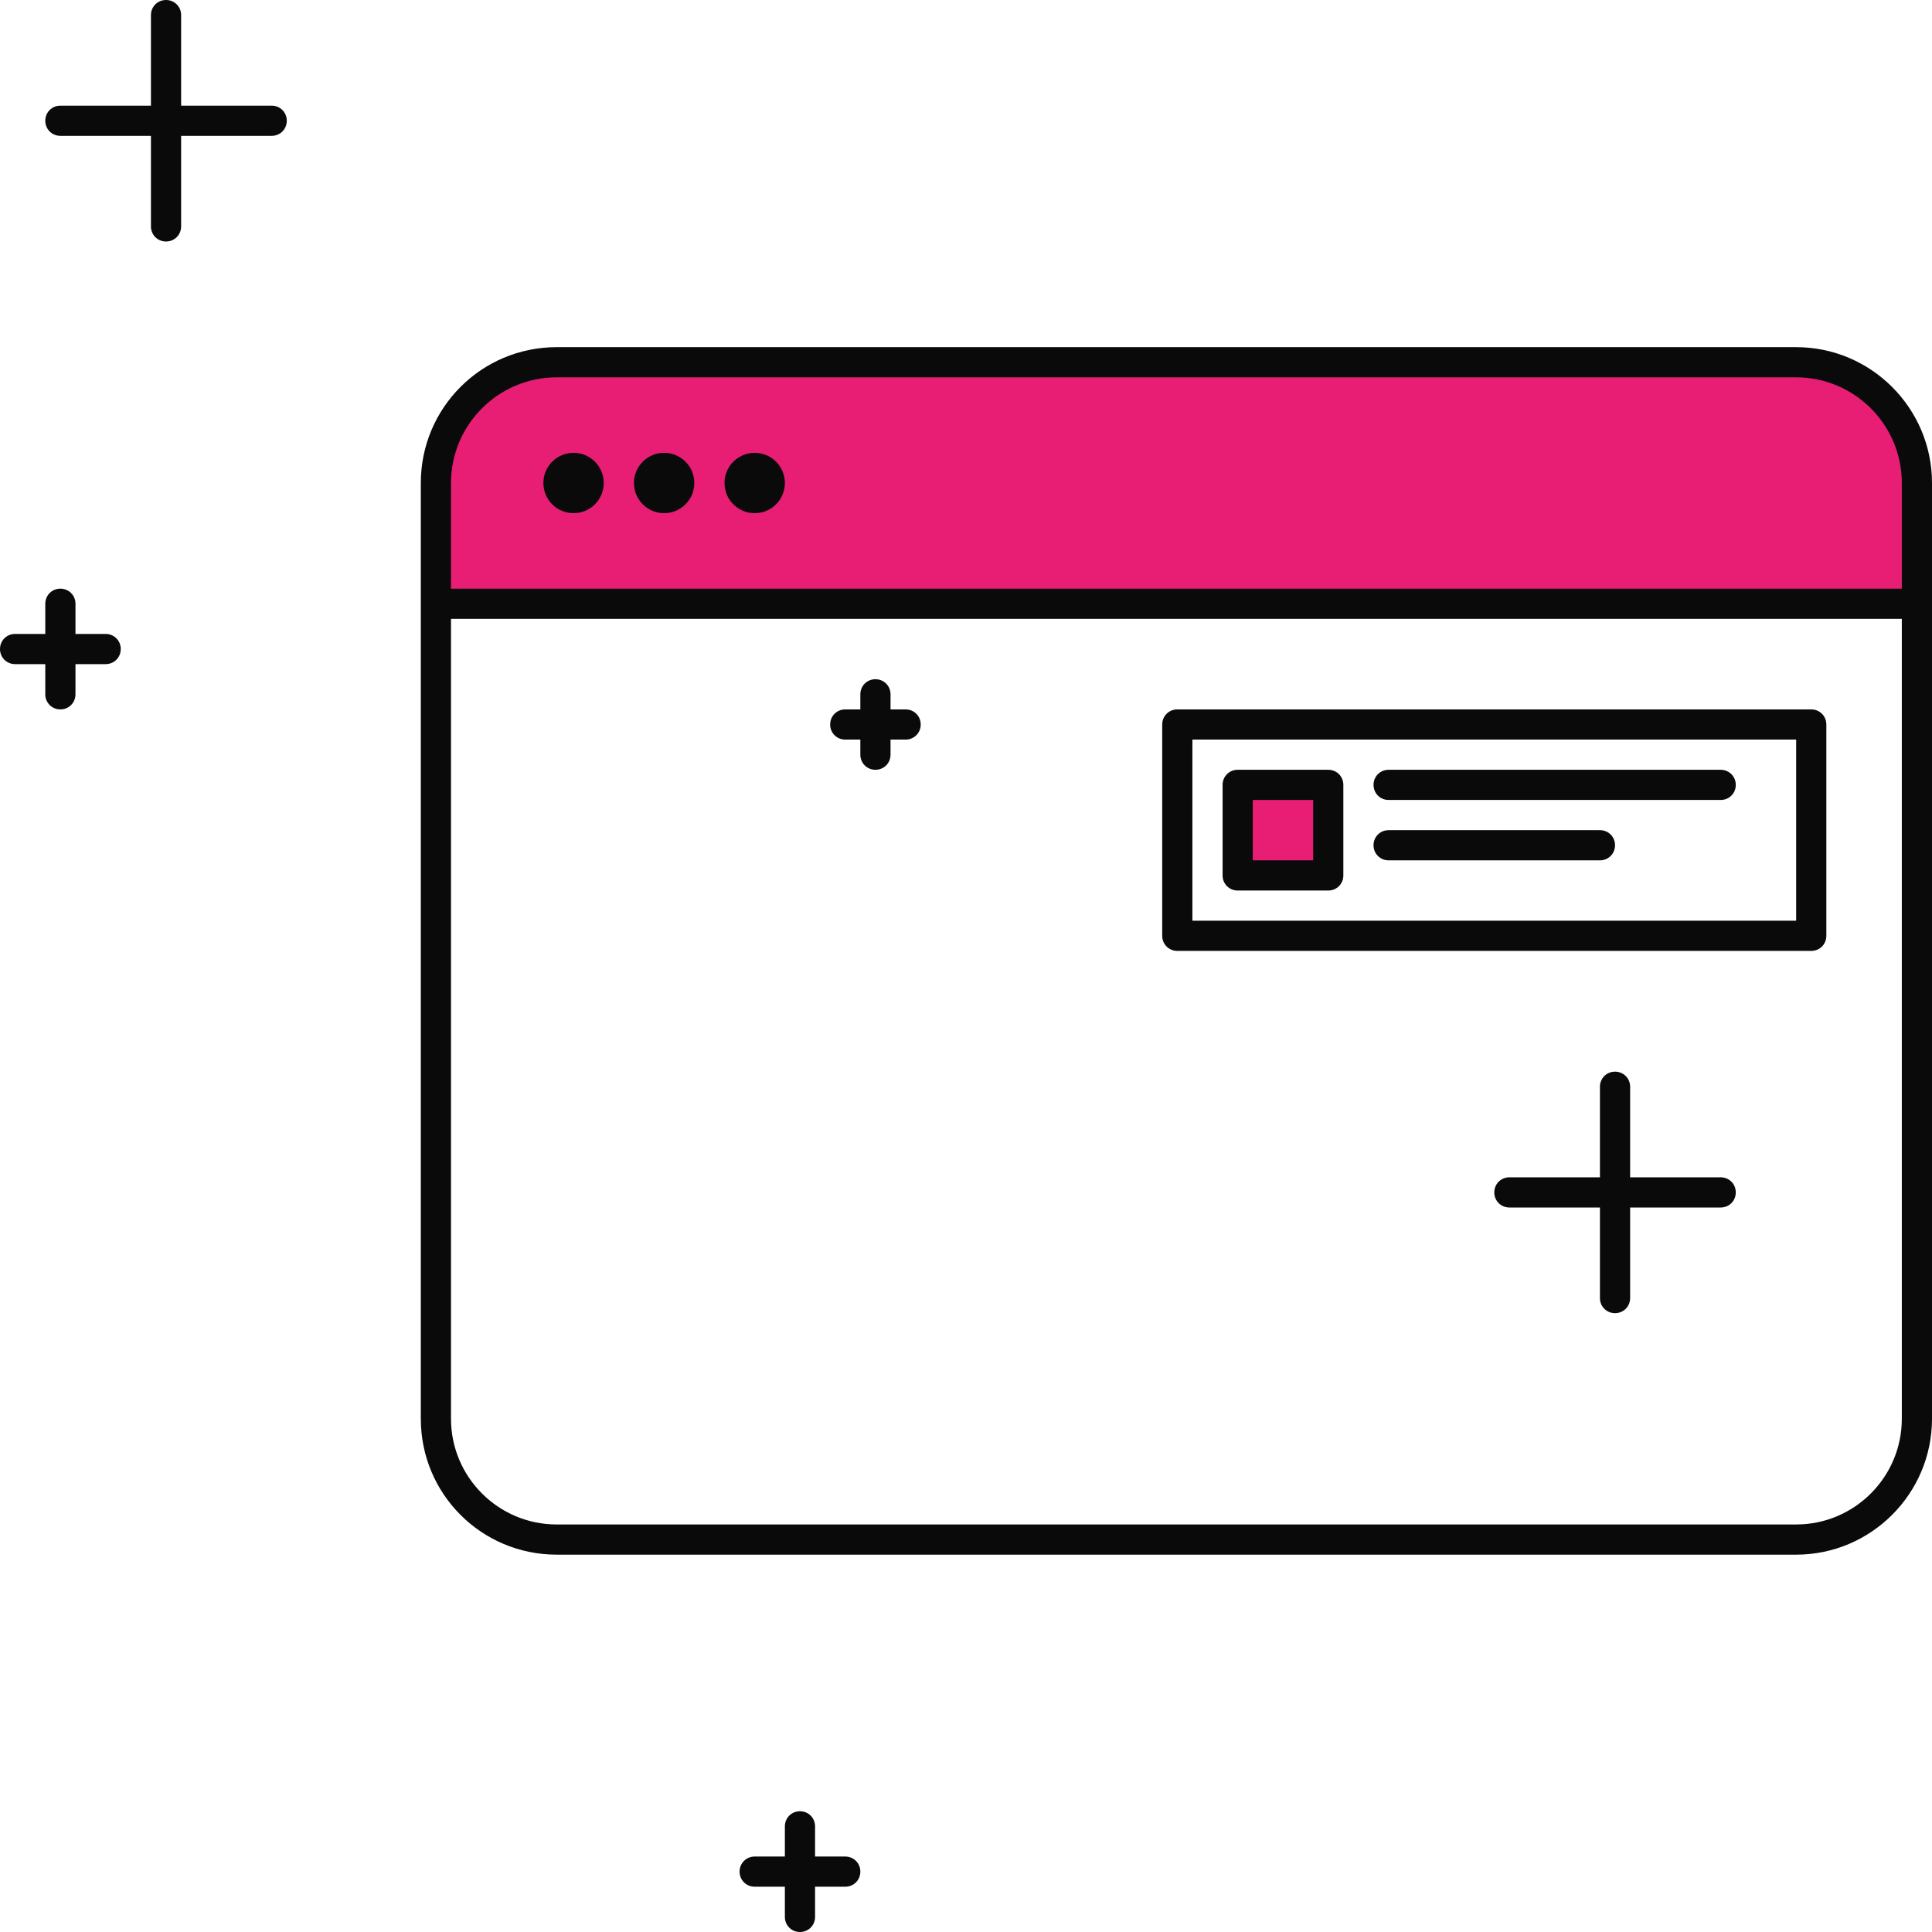
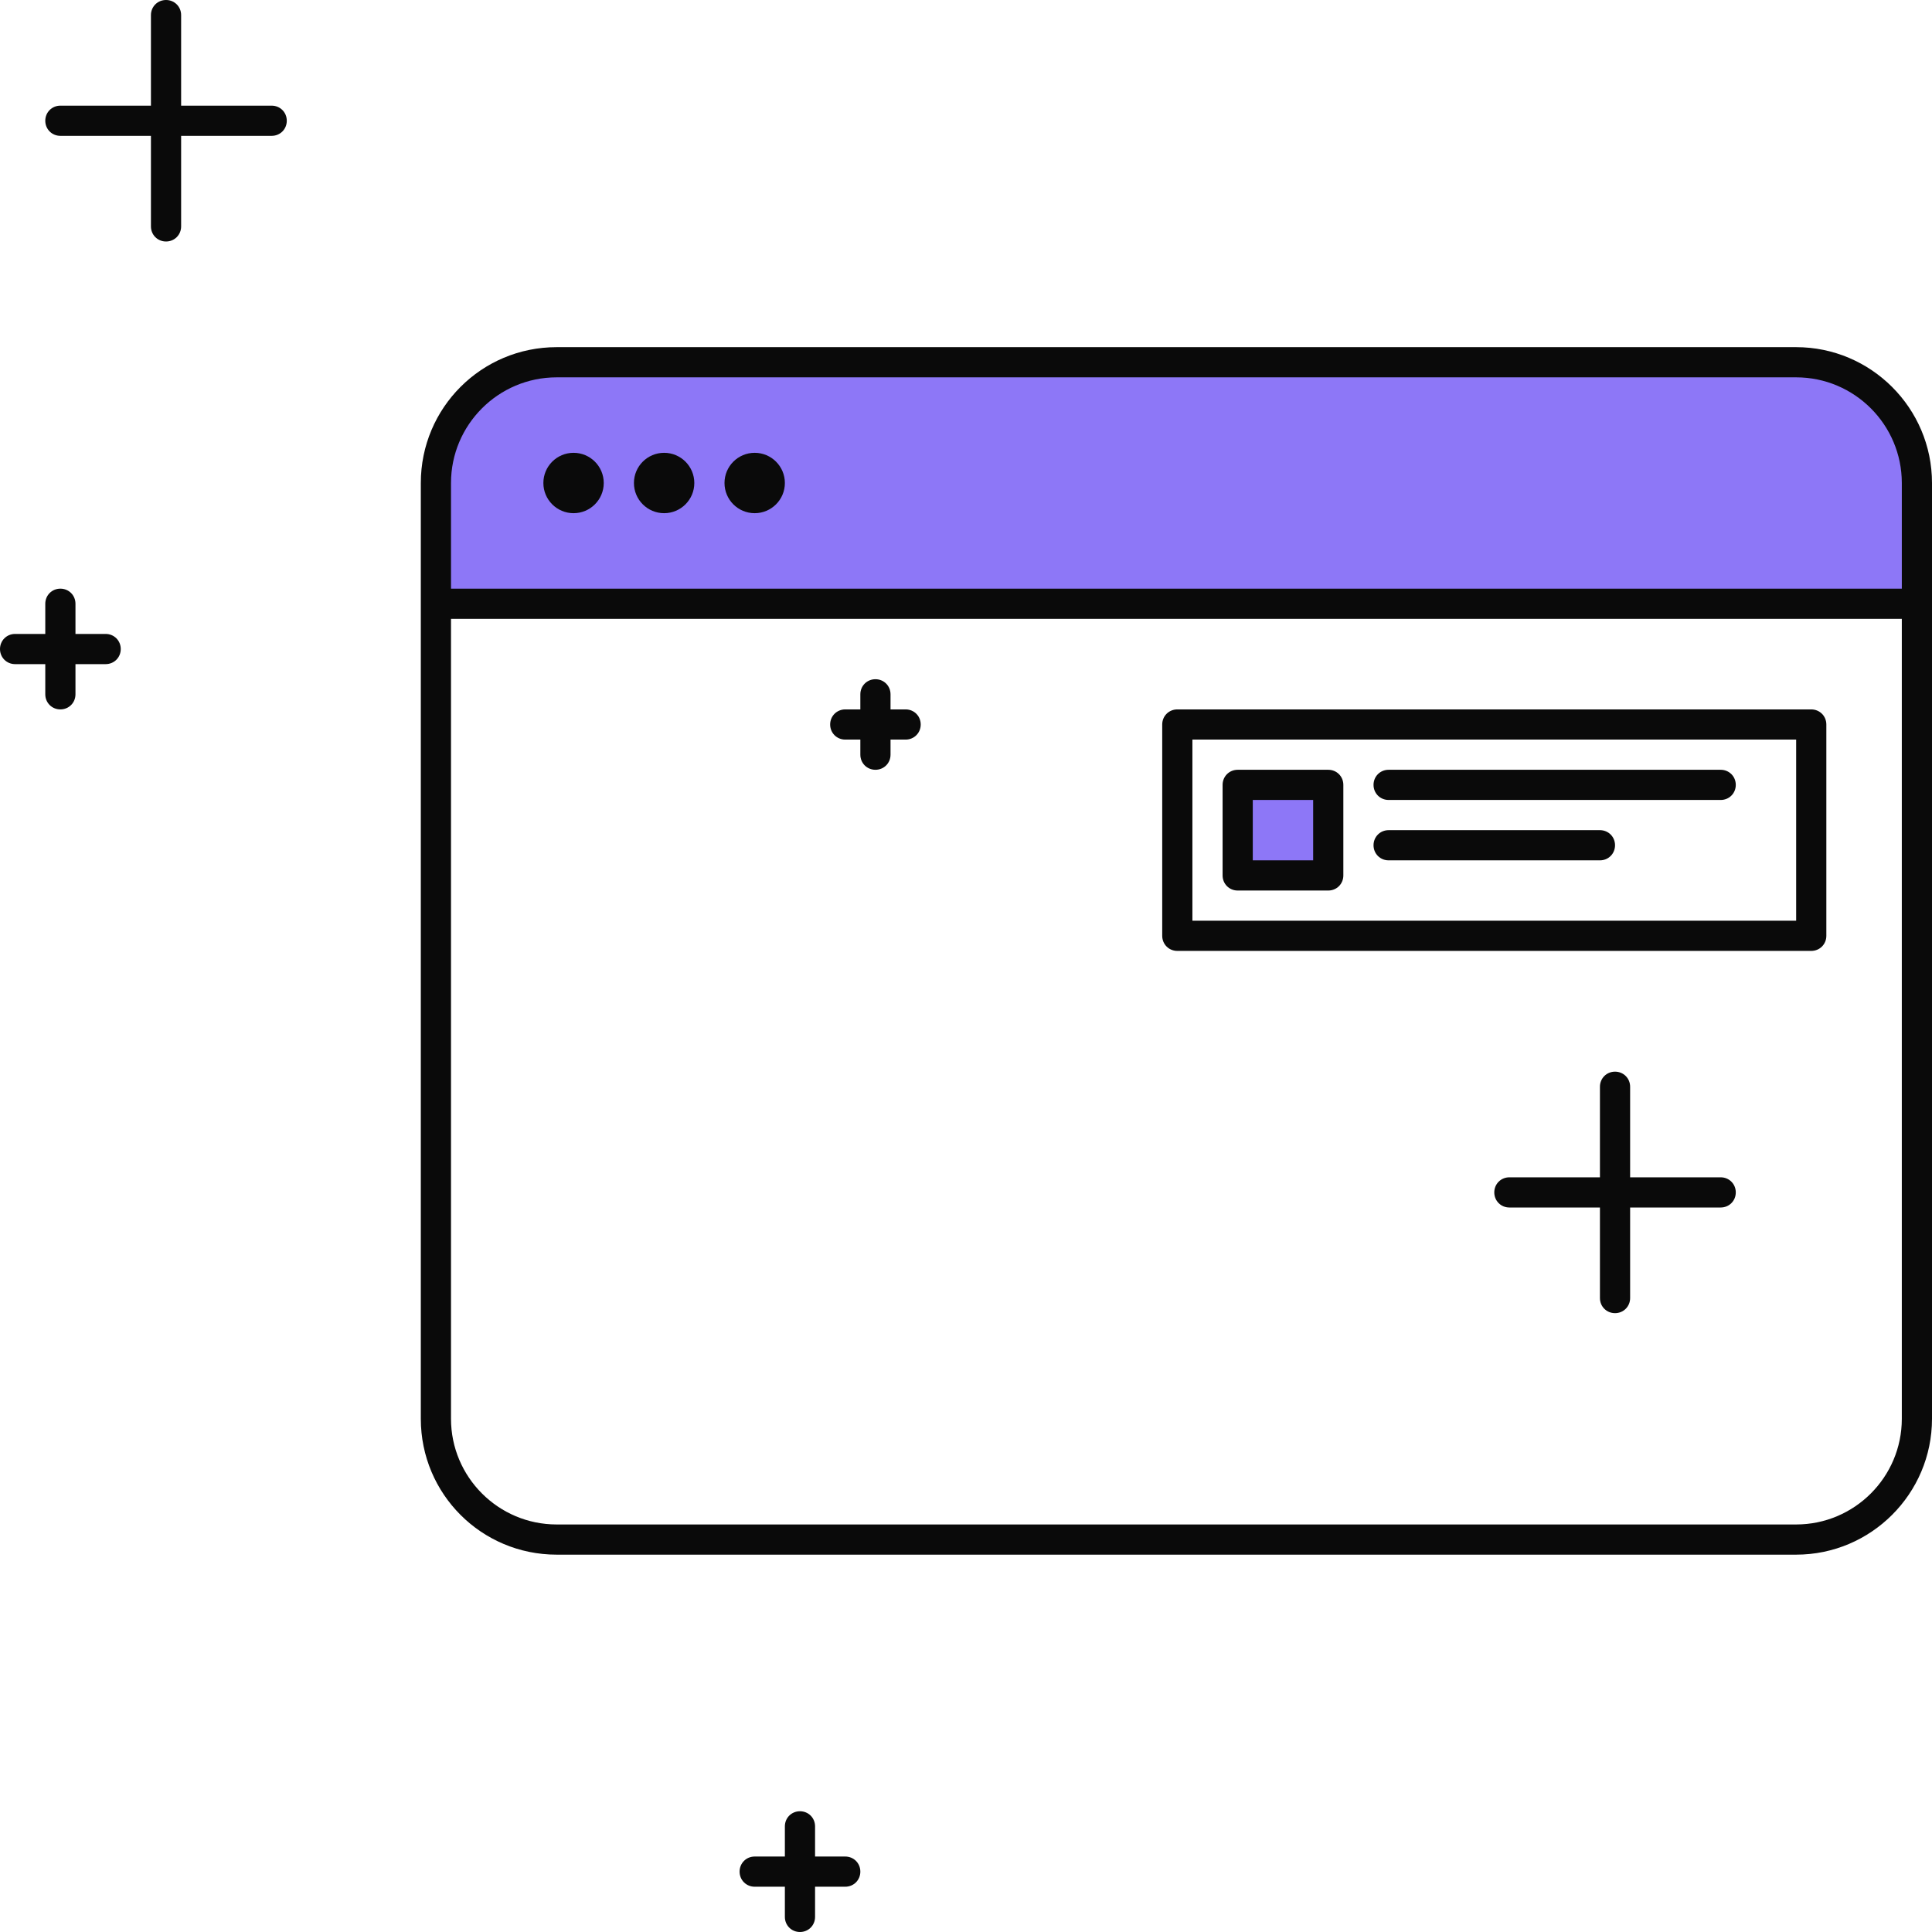
<svg xmlns="http://www.w3.org/2000/svg" id="illustartions" viewBox="0 0 64 64">
  <defs>
    <style>
      .cls-1 {
        fill: #0a0a0a;
      }

      .cls-2 {
-         fill: #e81e75;
+         fill: #8d77f7;
      }
    </style>
  </defs>
  <path class="cls-2" d="M18.5,12h41c2.21,0,4,1.79,4,4h0v4H14.5v-4h0c0-2.21,1.79-4,4-4Z" />
  <path class="cls-1" d="M3.5,21h-1v-1c0-.28-.22-.5-.5-.5s-.5.22-.5.5v1H.5c-.28,0-.5.22-.5.5s.22.5.5.5h1v1c0,.28.22.5.5.5s.5-.22.5-.5v-1h1c.28,0,.5-.22.5-.5s-.22-.5-.5-.5Z" />
  <path class="cls-1" d="M57,39h-3v-3c0-.28-.22-.5-.5-.5s-.5.22-.5.5v3h-3c-.28,0-.5.22-.5.5s.22.5.5.5h3v3c0,.28.22.5.5.5s.5-.22.5-.5v-3h3c.28,0,.5-.22.5-.5s-.22-.5-.5-.5Z" />
  <path class="cls-1" d="M28,61.5h-1v-1c0-.28-.22-.5-.5-.5s-.5.22-.5.5v1h-1c-.28,0-.5.22-.5.5s.22.5.5.5h1v1c0,.28.22.5.5.5s.5-.22.5-.5v-1h1c.28,0,.5-.22.5-.5s-.22-.5-.5-.5Z" />
  <path class="cls-1" d="M30,23.5h-.5v-.5c0-.28-.22-.5-.5-.5s-.5.22-.5.5v.5h-.5c-.28,0-.5.22-.5.5s.22.5.5.5h.5v.5c0,.28.22.5.5.5s.5-.22.5-.5v-.5h.5c.28,0,.5-.22.5-.5s-.22-.5-.5-.5Z" />
  <path class="cls-1" d="M9,3.5h-3V.5c0-.28-.22-.5-.5-.5s-.5.22-.5.5v3h-3c-.28,0-.5.22-.5.5s.22.5.5.5h3v3c0,.28.22.5.5.5s.5-.22.5-.5v-3h3c.28,0,.5-.22.5-.5s-.22-.5-.5-.5Z" />
  <path class="cls-1" d="M59.5,11.5H18.44c-2.49,0-4.5,2.01-4.5,4.5v31c0,2.49,2.01,4.5,4.5,4.5h41.06c2.48,0,4.5-2.02,4.5-4.5v-31c0-2.48-2.02-4.5-4.5-4.5ZM18.44,12.5h41.06c1.93,0,3.5,1.57,3.5,3.5v3.5H14.94v-3.5c0-1.93,1.57-3.5,3.5-3.5ZM59.5,50.5H18.44c-1.93,0-3.5-1.57-3.5-3.5v-26.5h48.06v26.5c0,1.93-1.57,3.5-3.5,3.5Z" />
  <circle class="cls-1" cx="19" cy="16" r="1" />
  <circle class="cls-1" cx="22" cy="16" r="1" />
  <circle class="cls-1" cx="25" cy="16" r="1" />
  <g>
    <path class="cls-1" d="M60,31.5h-21c-.28,0-.5-.22-.5-.5v-7c0-.28.22-.5.5-.5h21c.28,0,.5.22.5.5v7c0,.28-.22.5-.5.5ZM39.5,30.5h20v-6h-20v6Z" />
    <path class="cls-1" d="M53,28.5h-7c-.28,0-.5-.22-.5-.5s.22-.5.5-.5h7c.28,0,.5.22.5.5s-.22.5-.5.5Z" />
    <path class="cls-1" d="M57,26.5h-11c-.28,0-.5-.22-.5-.5s.22-.5.5-.5h11c.28,0,.5.22.5.5s-.22.5-.5.5Z" />
    <rect class="cls-2" x="41" y="26" width="3" height="3" />
    <path class="cls-1" d="M44,29.5h-3c-.28,0-.5-.22-.5-.5v-3c0-.28.22-.5.5-.5h3c.28,0,.5.22.5.5v3c0,.28-.22.5-.5.5ZM41.5,28.5h2v-2h-2v2Z" />
  </g>
</svg>
